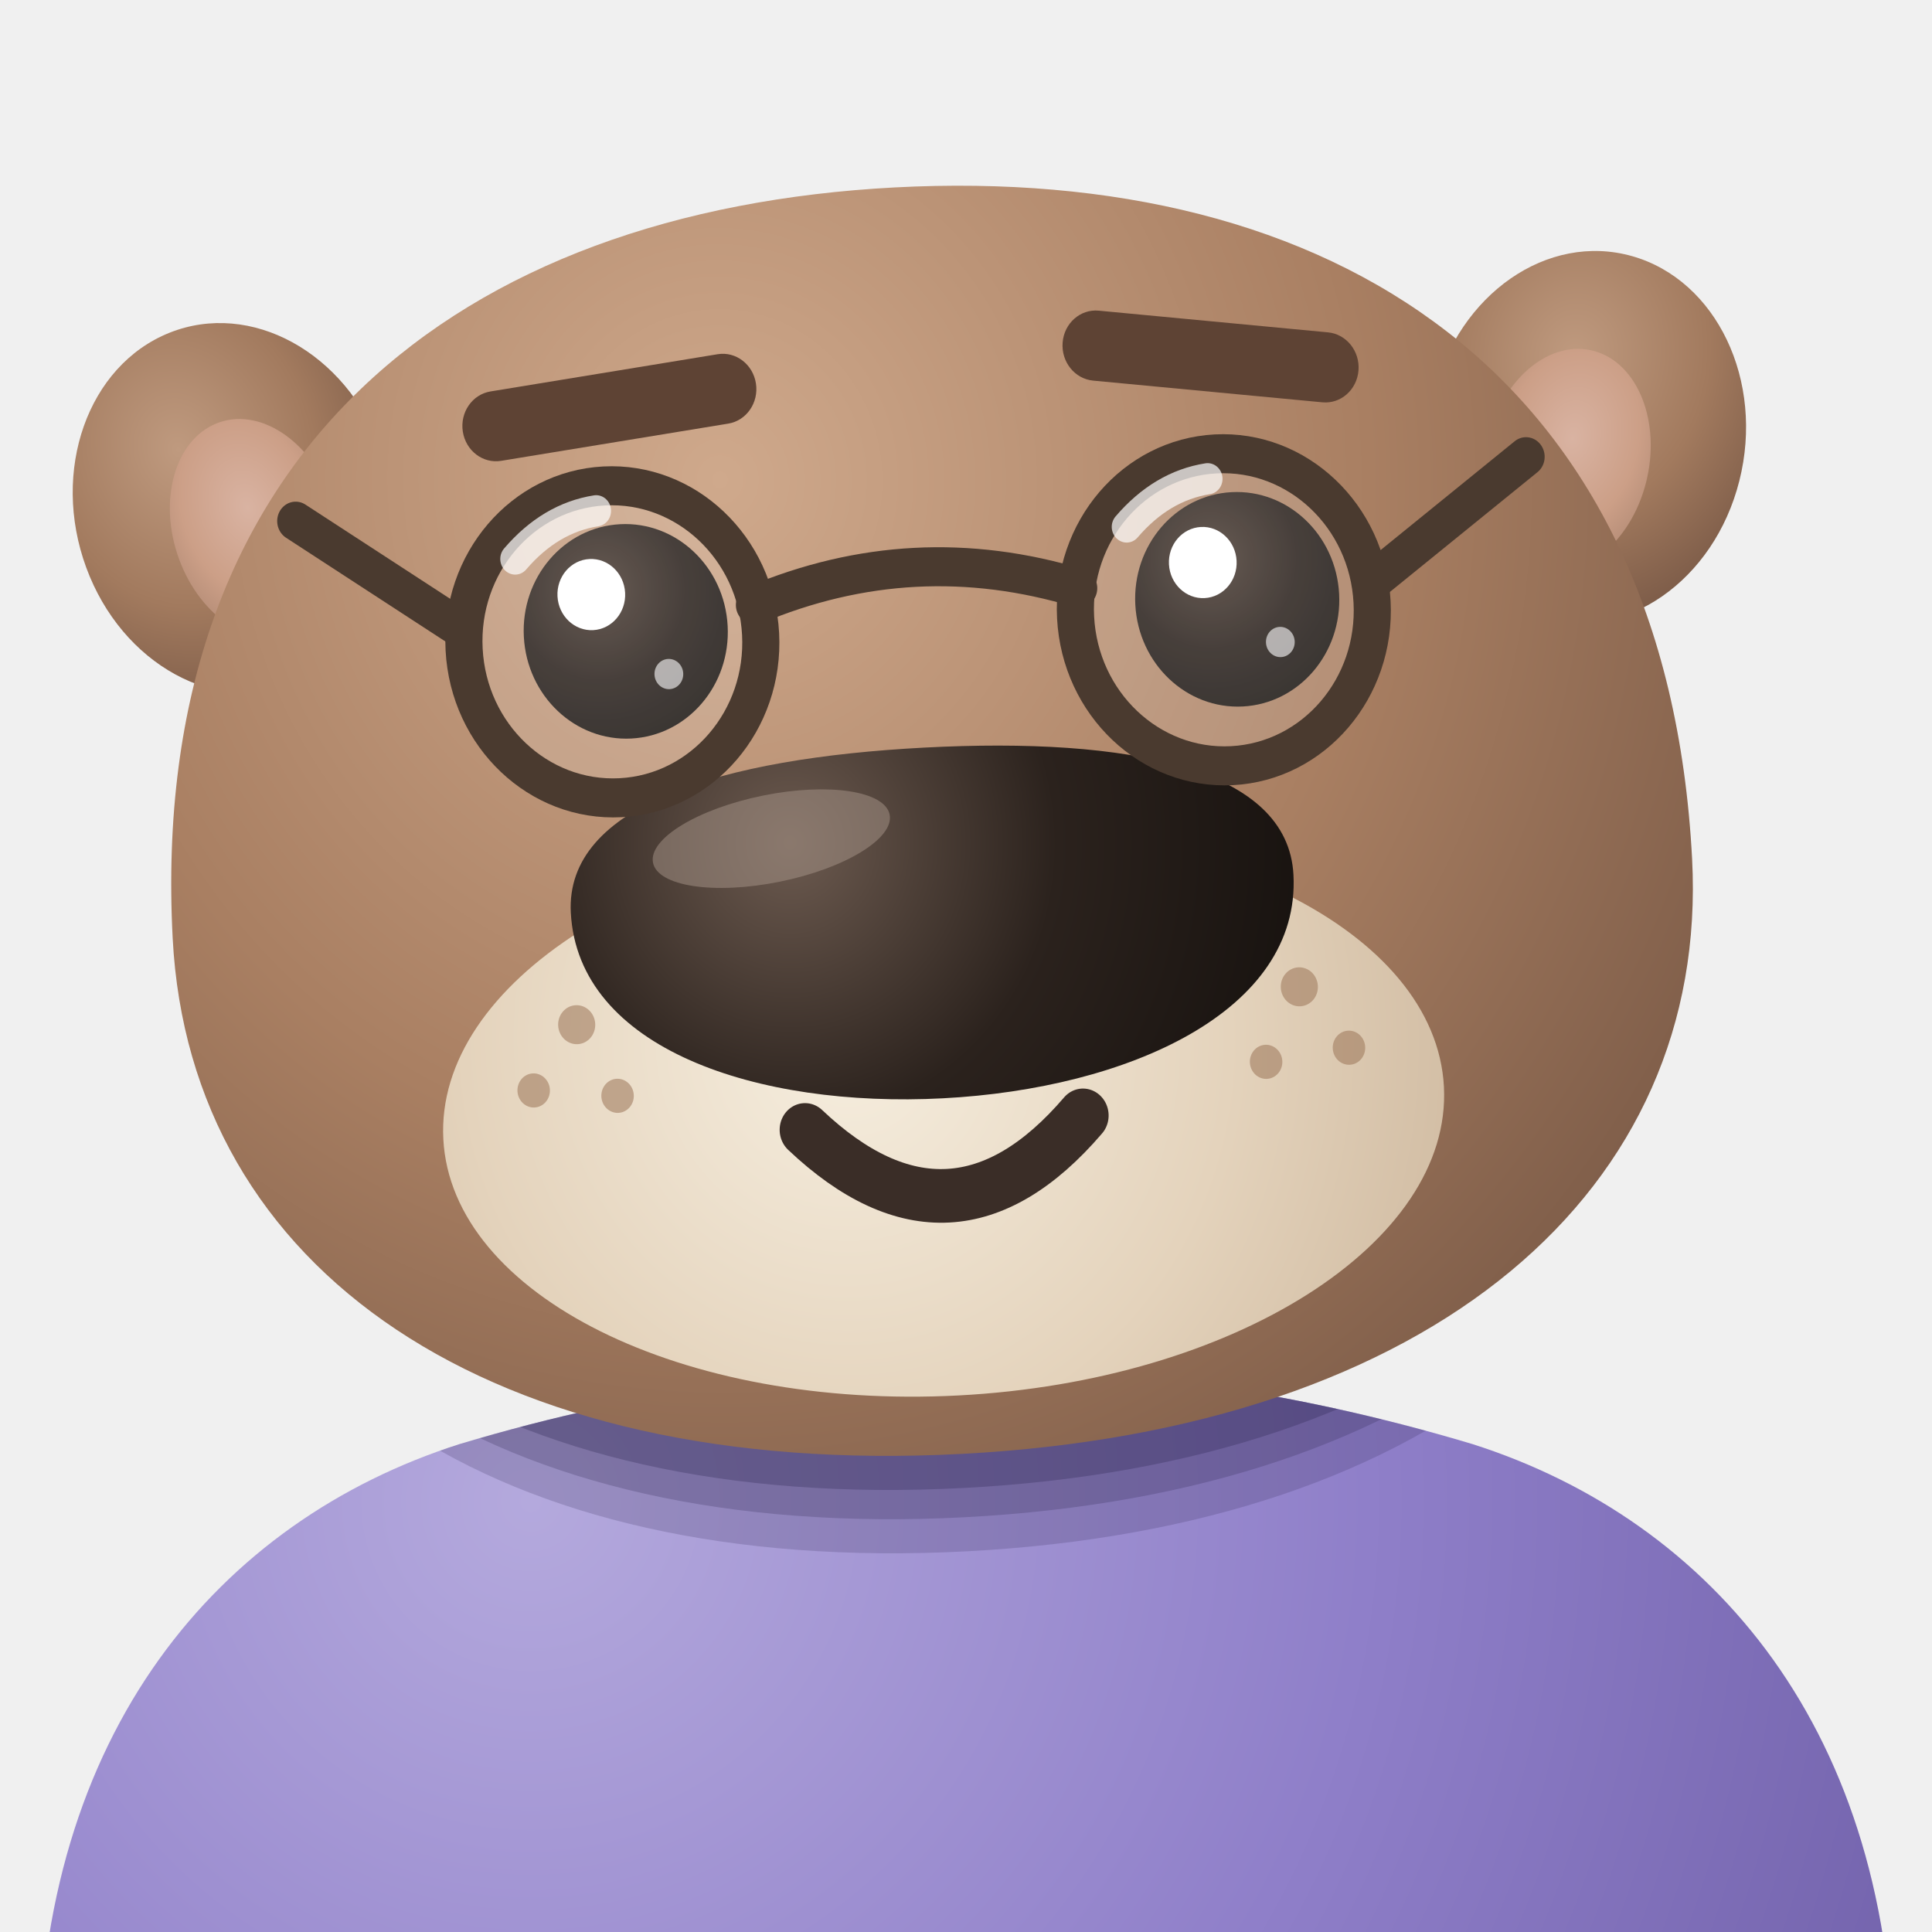
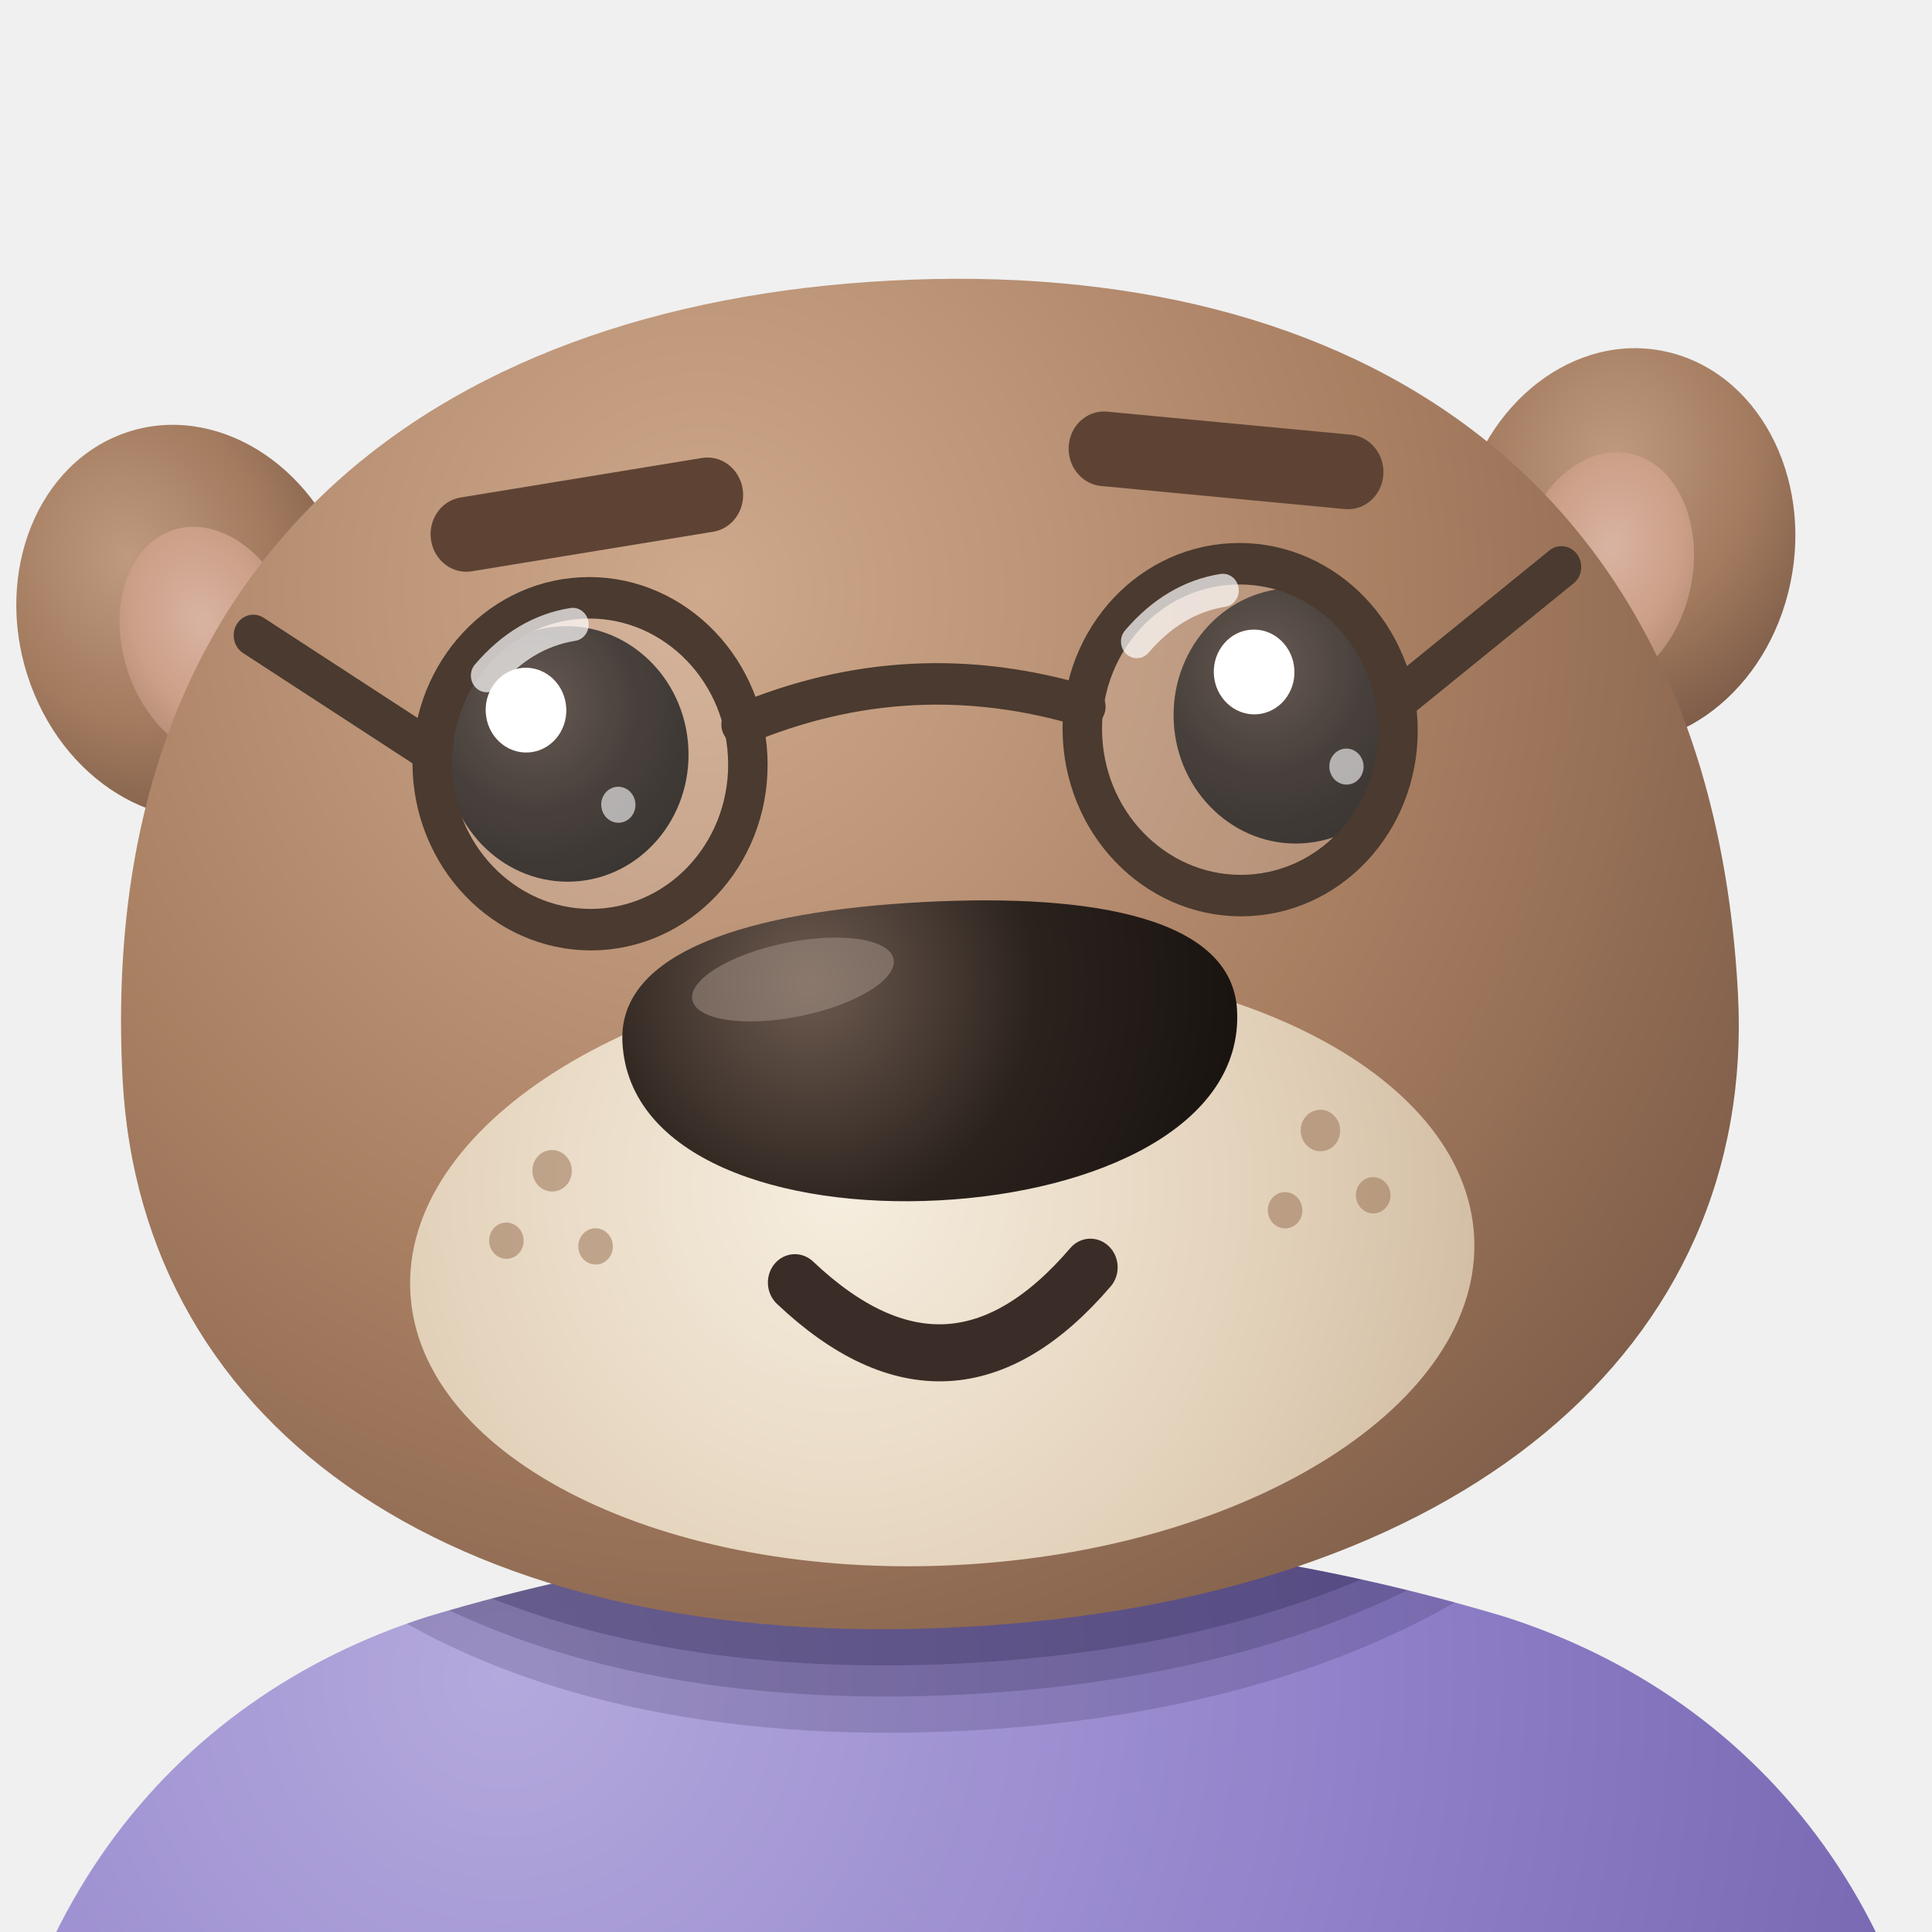
<svg xmlns="http://www.w3.org/2000/svg" viewBox="0 0 512 512" role="img">
-   <g transform="scale(1.26733) translate(-54 -78)">
+   <g transform="scale(1.3474) translate(-66 -62)">
    <defs>
      <radialGradient id="fur" gradientUnits="userSpaceOnUse" cx="215" cy="180" r="280">
        <stop offset="0" stop-color="#cfa98c" />
        <stop offset=".5" stop-color="#a97f62" />
        <stop offset="1" stop-color="#6f5140" />
      </radialGradient>
      <radialGradient id="earo" cx=".4" cy=".3" r=".85">
        <stop offset="0" stop-color="#bf9a7f" />
        <stop offset=".5" stop-color="#a27a5e" />
        <stop offset="1" stop-color="#6e5040" />
      </radialGradient>
      <radialGradient id="eari" cx=".5" cy=".4" r=".8">
        <stop offset="0" stop-color="#d9b3a2" />
        <stop offset=".5" stop-color="#cc9f87" />
        <stop offset="1" stop-color="#a07c68" />
      </radialGradient>
      <radialGradient id="muz" gradientUnits="userSpaceOnUse" cx="236" cy="296" r="150">
        <stop offset="0" stop-color="#f6eedf" />
        <stop offset=".55" stop-color="#e4d3bc" />
        <stop offset="1" stop-color="#ccb69c" />
      </radialGradient>
      <radialGradient id="nose" gradientUnits="userSpaceOnUse" cx="226" cy="250" r="115">
        <stop offset="0" stop-color="#6d5b50" />
        <stop offset=".5" stop-color="#2b221d" />
        <stop offset="1" stop-color="#17120f" />
      </radialGradient>
      <radialGradient id="eye" cx=".38" cy=".3" r=".85">
        <stop offset="0" stop-color="#4f4037" />
        <stop offset=".5" stop-color="#2a211c" />
        <stop offset="1" stop-color="#16120f" />
      </radialGradient>
      <radialGradient id="shirt" gradientUnits="userSpaceOnUse" cx="165" cy="392" r="350">
        <stop offset="0" stop-color="#b4a9dd" />
        <stop offset=".5" stop-color="#8f7fc9" />
        <stop offset="1" stop-color="#6a5aa3" />
      </radialGradient>
      <linearGradient id="gold" x1="0" y1="0" x2="1" y2="1">
        <stop offset="0" stop-color="#f0d58f" />
        <stop offset=".5" stop-color="#c9a24e" />
        <stop offset="1" stop-color="#9a7630" />
      </linearGradient>
      <radialGradient id="disc" cx=".4" cy=".3" r=".9">
        <stop offset="0" stop-color="#ffffff" />
        <stop offset=".5" stop-color="#f1eadf" />
        <stop offset="1" stop-color="#d6ccbd" />
      </radialGradient>
      <linearGradient id="board" x1="0" y1="0" x2="1" y2="1">
        <stop offset="0" stop-color="#d3a36a" />
        <stop offset=".6" stop-color="#b0814c" />
        <stop offset="1" stop-color="#8e6436" />
      </linearGradient>
      <linearGradient id="paper" x1="0" y1="0" x2="0" y2="1">
        <stop offset="0" stop-color="#fffdf8" />
        <stop offset="1" stop-color="#efe7da" />
      </linearGradient>
      <radialGradient id="spark" cx=".4" cy=".35" r=".8">
        <stop offset="0" stop-color="#fff0b8" />
        <stop offset=".5" stop-color="#e8c25c" />
        <stop offset="1" stop-color="#c9a24e" />
      </radialGradient>
      <radialGradient id="cup" cx=".35" cy=".3" r=".9">
        <stop offset="0" stop-color="#b4a9dd" />
        <stop offset=".5" stop-color="#8f7fc9" />
        <stop offset="1" stop-color="#6a5aa3" />
      </radialGradient>
      <radialGradient id="glow" cx=".5" cy=".5" r=".5">
        <stop offset="0" stop-color="#ffe9a8" stop-opacity=".95" />
        <stop offset=".45" stop-color="#f3c95e" stop-opacity=".45" />
        <stop offset="1" stop-color="#f3c95e" stop-opacity="0" />
      </radialGradient>
      <linearGradient id="lens" x1="0" y1="0" x2=".3" y2="1">
        <stop offset="0" stop-color="#3a3634" />
        <stop offset=".45" stop-color="#161414" />
        <stop offset="1" stop-color="#070606" />
      </linearGradient>
      <linearGradient id="hair" x1="0" y1="0" x2=".7" y2="1">
        <stop offset="0" stop-color="#5e5751" />
        <stop offset=".5" stop-color="#3b3632" />
        <stop offset="1" stop-color="#25211f" />
      </linearGradient>
      <linearGradient id="hat" x1="0" y1="0" x2=".6" y2="1">
        <stop offset="0" stop-color="#ecc867" />
        <stop offset=".55" stop-color="#c9a24e" />
        <stop offset="1" stop-color="#8d6d2d" />
      </linearGradient>
      <radialGradient id="bulb" cx=".38" cy=".32" r=".8">
        <stop offset="0" stop-color="#fff6d2" />
        <stop offset=".5" stop-color="#f4cd62" />
        <stop offset="1" stop-color="#c99a35" />
      </radialGradient>
    </defs>
    <g id="body">
      <path d="M62 512C62 440 100 396 150 380C190 368 226 364 256 364C286 364 322 368 362 380C412 396 450 440 450 512Z" fill="url(#shirt)" />
    </g>
    <clipPath id="bc">
      <path d="M62 512C62 440 100 396 150 380C190 368 226 364 256 364C286 364 322 368 362 380C412 396 450 440 450 512Z" />
    </clipPath>
    <g clip-path="url(#bc)">
      <g transform="translate(0 0) rotate(-3 256 400) translate(256 382) scale(0.97 1.02) translate(-256 -382)">
        <path transform="translate(0 20)" d="M92 268C92 168 162 122 256 122C350 122 420 168 420 268C420 336 358 382 256 382C154 382 92 336 92 268Z" fill="#2c2550" opacity="0.2" />
        <path transform="translate(0 13)" d="M92 268C92 168 162 122 256 122C350 122 420 168 420 268C420 336 358 382 256 382C154 382 92 336 92 268Z" fill="#2c2550" opacity="0.24" />
        <path transform="translate(0 7)" d="M92 268C92 168 162 122 256 122C350 122 420 168 420 268C420 336 358 382 256 382C154 382 92 336 92 268Z" fill="#2c2550" opacity="0.3" />
      </g>
    </g>
    <g id="head" transform="translate(0 0) rotate(-3 256 400) translate(256 382) scale(0.97 1.02) translate(-256 -382)">
      <g id="ear-l" transform="translate(0 0) rotate(0 140 232)">
        <g transform="translate(110 196) scale(1.1) translate(-110 -196)">
          <ellipse cx="110" cy="182" rx="31" ry="35" transform="rotate(-18 110 182)" fill="url(#earo)" />
          <ellipse cx="114" cy="186" rx="16" ry="21" transform="rotate(-18 114 186)" fill="url(#eari)" />
        </g>
      </g>
      <g id="ear-r" transform="translate(0 0) rotate(0 372 232)">
        <g transform="translate(402 196) scale(1.1) translate(-402 -196)">
          <ellipse cx="402" cy="182" rx="31" ry="35" transform="rotate(18 402 182)" fill="url(#earo)" />
          <ellipse cx="398" cy="186" rx="16" ry="21" transform="rotate(18 398 186)" fill="url(#eari)" />
        </g>
      </g>
      <path id="skull" d="M92 268C92 168 162 122 256 122C350 122 420 168 420 268C420 336 358 382 256 382C154 382 92 336 92 268Z" fill="url(#fur)" />
      <ellipse id="muzzle" cx="256" cy="312" rx="108" ry="58" fill="url(#muz)" />
      <g id="freckles" fill="#9b7458" opacity=".55">
        <circle cx="178" cy="290" r="4" />
        <circle cx="168" cy="303" r="3.5" />
        <circle cx="186" cy="305" r="3.5" />
        <circle cx="334" cy="290" r="4" />
        <circle cx="344" cy="303" r="3.5" />
        <circle cx="326" cy="305" r="3.5" />
      </g>
-       <g id="nose" transform="translate(0 5)">
-         <path d="M178 262C178 240 212 232 256 232C300 232 334 240 334 262C334 290 296 304 256 304C216 304 178 290 178 262Z" fill="url(#nose)" />
-         <ellipse cx="222" cy="249" rx="26" ry="9" fill="#a8968a" opacity=".5" transform="rotate(-8 222 249)" />
+       <g transform="translate(256 262) scale(0.8) translate(-256 -262)">
+         <g id="nose" transform="translate(0 5)">
+           <path d="M178 262C178 240 212 232 256 232C300 232 334 240 334 262C334 290 296 304 256 304C216 304 178 290 178 262Z" fill="url(#nose)" />
+           <ellipse cx="222" cy="249" rx="26" ry="9" fill="#a8968a" opacity=".5" transform="rotate(-8 222 249)" />
+         </g>
      </g>
      <g id="mouth">
        <path d="M226 314Q256 344 286 314" fill="none" stroke="#3a2d27" stroke-width="11" stroke-linecap="round" />
      </g>
-       <g id="eyes">
-         <circle cx="193" cy="210" r="22" fill="url(#eye)" />
-         <circle cx="186.0" cy="202.1" r="7.3" fill="#fff" />
-         <circle cx="201.8" cy="219.2" r="3.1" fill="#fff" opacity=".6" />
-         <circle cx="325" cy="210" r="22" fill="url(#eye)" />
-         <circle cx="318.0" cy="202.1" r="7.3" fill="#fff" />
-         <circle cx="333.8" cy="219.2" r="3.1" fill="#fff" opacity=".6" />
+       <g transform="translate(256 211) scale(1.12) translate(-256 -211)">
+         <g id="eyes">
+           <circle cx="193" cy="210" r="22" fill="url(#eye)" />
+           <circle cx="186.0" cy="202.1" r="7.3" fill="#fff" />
+           <circle cx="201.8" cy="219.2" r="3.1" fill="#fff" opacity=".6" />
+           <circle cx="325" cy="210" r="22" fill="url(#eye)" />
+           <circle cx="318.0" cy="202.1" r="7.3" fill="#fff" />
+           <circle cx="333.8" cy="219.2" r="3.1" fill="#fff" opacity=".6" />
+         </g>
      </g>
      <g id="brows">
        <rect x="-32" y="-7.2" width="64" height="14.4" rx="7.2" fill="#5e4334" transform="translate(192 164) rotate(-6)" />
        <rect x="-32" y="-7.2" width="64" height="14.4" rx="7.2" fill="#5e4334" transform="translate(322 160) rotate(8)" />
      </g>
      <g id="glasses" fill="none" stroke="#4a3a2f" stroke-width="8" stroke-linecap="round">
        <circle cx="190" cy="212" r="32" fill="#fff" fill-opacity=".14" />
        <circle cx="322" cy="212" r="32" fill="#fff" fill-opacity=".14" />
        <path d="M221 206Q256 194 291 206" />
        <path d="M158 208L123.2 183.9" />
        <path d="M354 208L388.8 183.9" />
      </g>
      <g fill="none" stroke="#fff" stroke-width="6.4" stroke-linecap="round" opacity=".7">
        <path d="M170 194Q178 186 188 185" />
        <path d="M302 194Q310 186 320 185" />
      </g>
    </g>
  </g>
</svg>
